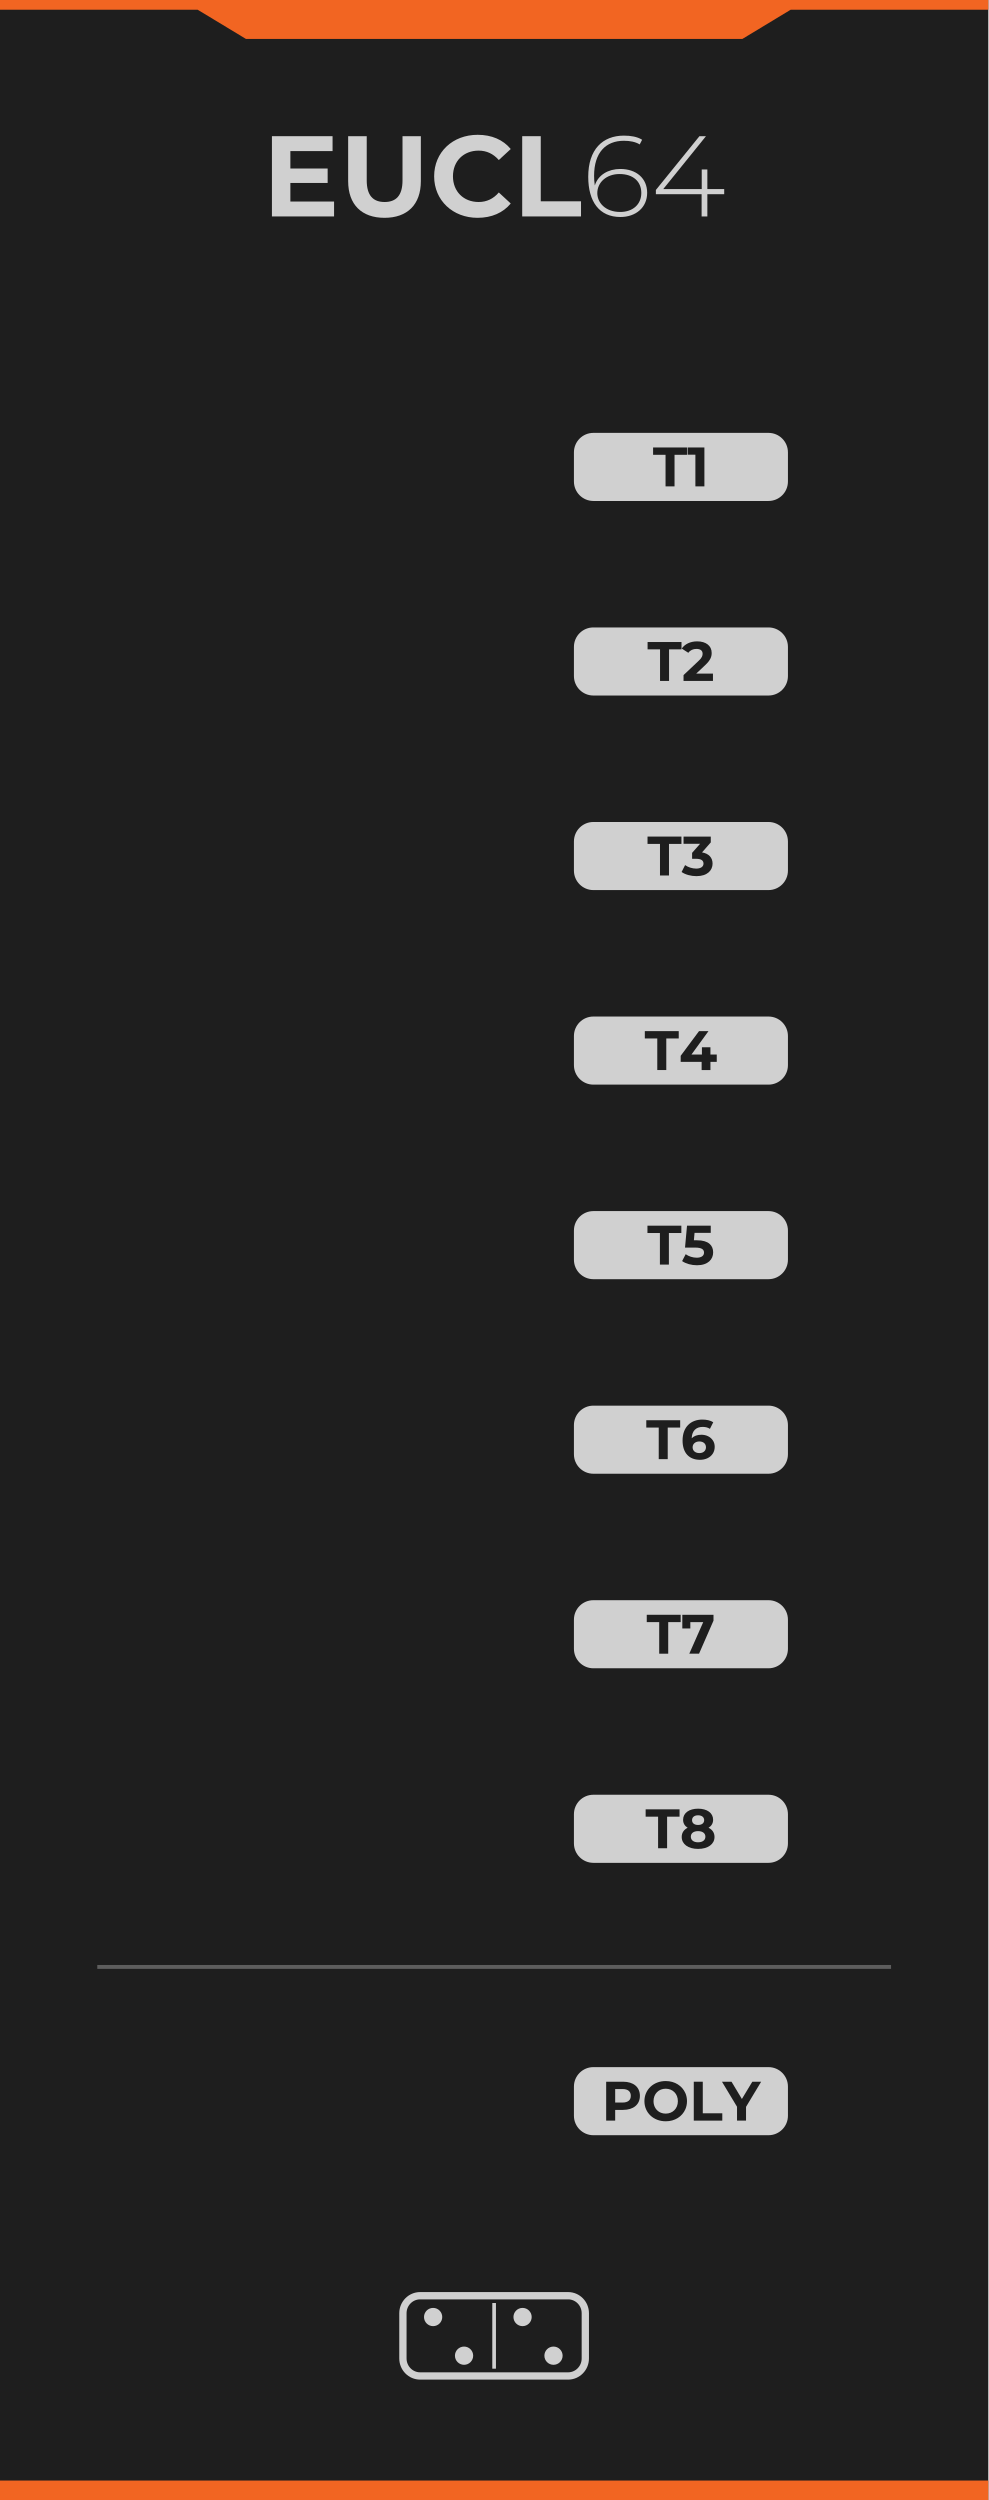
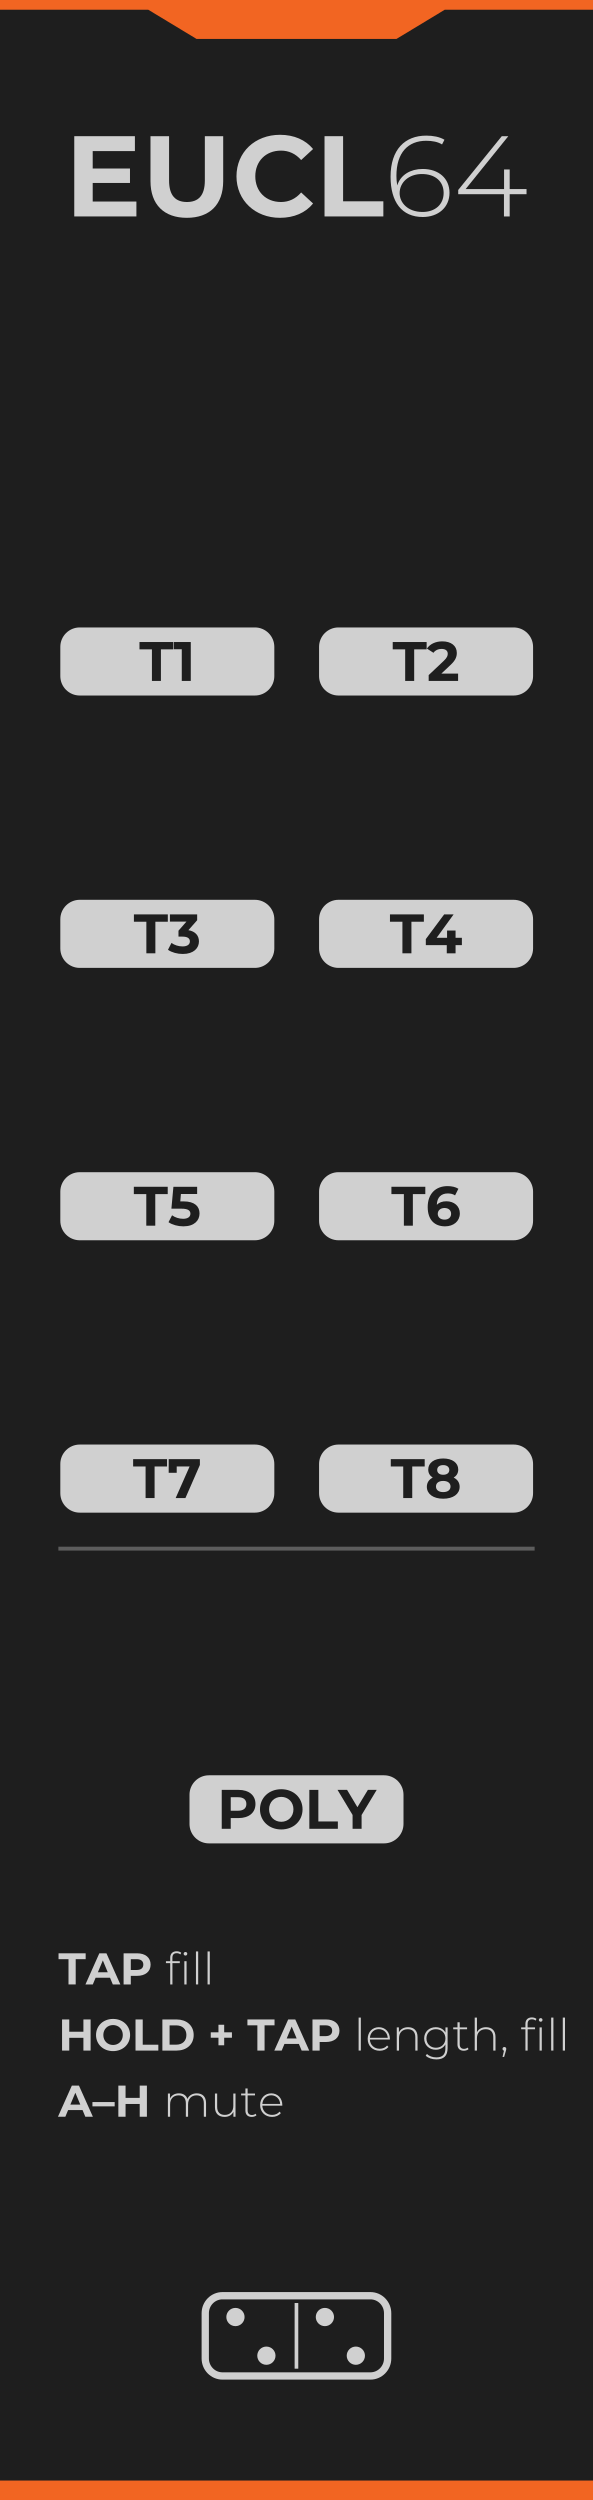
- <svg xmlns="http://www.w3.org/2000/svg" width="50.8mm" height="128.5mm" viewBox="0 0 50.8 128.5">
-   <rect width="50.8" height="128.5" fill="#1e1e1e" />
-   <polygon points="     0,0 50.8,0 50.8,0.5     40.64,0.5 38.16,2.0 12.64,2.0 10.16,0.5     0,0.5   " fill="#f26522" />
-   <rect x="0" y="127.5" width="50.8" height="1.0" fill="#f26522" />
+ <svg xmlns="http://www.w3.org/2000/svg" width="30.48mm" height="128.5mm" viewBox="0 0 30.48 128.5">
+   <rect width="30.48" height="128.5" fill="#1e1e1e" />
+   <polygon points="0,0 30.48,0 30.48,0.5 22.86,0.5 20.38,2.0 10.10,2.0 7.62,0.5 0,0.5" fill="#f26522" />
+   <rect x="0" y="127.5" width="30.48" height="1.0" fill="#f26522" />
  <g id="title">
-     <path fill="#d0d0d0" fill-rule="evenodd" d="M13.977 11.125H17.171V10.359H14.925V9.404H16.841V8.662H14.925V7.766H17.094V7.0H13.977Z" />
-     <path fill="#d0d0d0" fill-rule="evenodd" d="M19.763 11.196C20.934 11.196 21.632 10.52 21.632 9.31V7.0H20.689V9.275C20.689 10.06 20.351 10.383 19.769 10.383C19.188 10.383 18.85 10.06 18.85 9.275V7.0H17.895V9.31C17.895 10.52 18.593 11.196 19.763 11.196Z" />
-     <path fill="#d0d0d0" fill-rule="evenodd" d="M24.548 11.196C25.271 11.196 25.859 10.938 26.252 10.459L25.639 9.893C25.356 10.223 25.01 10.383 24.602 10.383C23.832 10.383 23.282 9.848 23.282 9.062C23.282 8.277 23.832 7.742 24.602 7.742C25.01 7.742 25.356 7.904 25.639 8.226L26.252 7.66C25.859 7.181 25.269 6.929 24.554 6.929C23.266 6.929 22.315 7.821 22.315 9.062C22.315 10.304 23.276 11.196 24.548 11.196Z" />
-     <path fill="#d0d0d0" fill-rule="evenodd" d="M26.841 11.125H29.864V10.347H27.795V7.0H26.841Z" />
-     <path fill="#d0d0d0" fill-rule="evenodd" d="M31.891 11.154C32.681 11.154 33.264 10.665 33.264 9.911C33.264 9.169 32.71 8.685 31.885 8.685C31.261 8.685 30.743 8.992 30.573 9.534C30.543 9.346 30.536 9.163 30.536 9.039C30.536 7.837 31.141 7.236 32.068 7.236C32.382 7.236 32.669 7.291 32.881 7.424L33.005 7.183C32.753 7.026 32.421 6.971 32.068 6.971C30.972 6.971 30.235 7.684 30.235 9.086C30.235 10.371 30.807 11.154 31.891 11.154ZM31.879 10.895C31.113 10.895 30.701 10.412 30.701 9.929C30.701 9.375 31.172 8.945 31.844 8.945C32.543 8.945 32.963 9.328 32.963 9.917C32.963 10.506 32.527 10.895 31.879 10.895Z" />
-     <path fill="#d0d0d0" fill-rule="evenodd" d="M33.712 9.982H36.063V11.125H36.358V9.982H37.224V9.717H36.358V8.709H36.069V9.717H34.092L36.287 7.0H35.951L33.712 9.764Z" />
+     <path fill="#d0d0d0" fill-rule="evenodd" d="M3.817 11.125H7.011V10.359H4.765V9.404H6.681V8.662H4.765V7.766H6.934V7.0H3.817Z" />
+     <path fill="#d0d0d0" fill-rule="evenodd" d="M9.603 11.196C10.774 11.196 11.472 10.52 11.472 9.31V7.0H10.529V9.275C10.529 10.06 10.191 10.383 9.609 10.383C9.028 10.383 8.69 10.06 8.69 9.275V7.0H7.735V9.31C7.735 10.52 8.433 11.196 9.603 11.196Z" />
+     <path fill="#d0d0d0" fill-rule="evenodd" d="M14.388 11.196C15.111 11.196 15.707 10.938 16.092 10.459L15.479 9.893C15.196 10.219 14.85 10.383 14.442 10.383C13.664 10.383 13.122 9.84 13.122 9.062C13.122 8.285 13.664 7.742 14.442 7.742C14.85 7.742 15.196 7.904 15.479 8.226L16.092 7.66C15.707 7.189 15.109 6.929 14.394 6.929C13.106 6.929 12.155 7.821 12.155 9.062C12.155 10.304 13.116 11.196 14.388 11.196Z" />
+     <path fill="#d0d0d0" fill-rule="evenodd" d="M16.681 11.125H19.704V10.347H17.635V7.0H16.681Z" />
+     <path fill="#d0d0d0" fill-rule="evenodd" d="M21.731 11.154C22.521 11.154 23.104 10.665 23.104 9.911C23.104 9.169 22.55 8.685 21.725 8.685C21.097 8.685 20.582 8.992 20.417 9.534C20.385 9.345 20.376 9.165 20.376 9.039C20.376 7.837 20.981 7.236 21.908 7.236C22.222 7.236 22.509 7.291 22.721 7.424L22.845 7.183C22.593 7.033 22.261 6.971 21.908 6.971C20.812 6.971 20.075 7.684 20.075 9.086C20.075 10.375 20.647 11.154 21.731 11.154ZM21.719 10.895C20.953 10.895 20.541 10.412 20.541 9.929C20.541 9.375 21.012 8.945 21.684 8.945C22.375 8.945 22.803 9.328 22.803 9.917C22.803 10.514 22.363 10.895 21.719 10.895Z" />
+     <path fill="#d0d0d0" fill-rule="evenodd" d="M23.552 9.982H25.903V11.125H26.198V9.982H27.064V9.717H26.198V8.709H25.909V9.717H23.935L26.127 7.0H25.791L23.552 9.764Z" />
  </g>
-   <rect x="29.5" y="22.25" width="11" height="3.5" rx="1.0" fill="#d0d0d0" />
-   <g transform="translate(29.5, 0)">
-     <path fill="#1e1e1e" fill-rule="evenodd" d="M4.709 25.0H5.171V23.377H5.811V23.0H4.069V23.377H4.709Z" />
-     <path fill="#1e1e1e" fill-rule="evenodd" d="M6.243 25.0H6.706V23.0H5.843V23.371H6.243Z" />
-   </g>
-   <rect x="29.5" y="32.25" width="11" height="3.5" rx="1.0" fill="#d0d0d0" />
-   <g transform="translate(29.5, 0)">
-     <path fill="#1e1e1e" fill-rule="evenodd" d="M4.426 35.0H4.889V33.377H5.529V33.0H3.786V33.377H4.426Z" />
-     <path fill="#1e1e1e" fill-rule="evenodd" d="M5.634 35.0H7.146V34.623H6.285L6.746 34.189C7.026 33.926 7.08 33.751 7.08 33.557C7.08 33.191 6.783 32.966 6.337 32.966C5.979 32.966 5.695 33.109 5.543 33.337L5.88 33.554C5.979 33.417 6.127 33.354 6.294 33.354C6.504 33.354 6.614 33.443 6.614 33.603C6.614 33.694 6.589 33.806 6.406 33.971L5.634 34.7Z" />
-   </g>
-   <rect x="29.5" y="42.25" width="11" height="3.5" rx="1.0" fill="#d0d0d0" />
-   <g transform="translate(29.5, 0)">
-     <path fill="#1e1e1e" fill-rule="evenodd" d="M4.423 45.0H4.886V43.377H5.526V43.0H3.783V43.377H4.423Z" />
-     <path fill="#1e1e1e" fill-rule="evenodd" d="M6.297 45.034C6.869 45.034 7.126 44.726 7.126 44.389C7.126 44.094 6.942 43.872 6.584 43.813L7.034 43.3V43.0H5.634V43.371H6.485L6.074 43.837V44.143H6.286C6.549 44.143 6.66 44.236 6.66 44.389C6.66 44.549 6.518 44.646 6.286 44.646C6.08 44.646 5.867 44.576 5.714 44.466L5.534 44.82C5.725 44.957 6.019 45.034 6.297 45.034Z" />
-   </g>
-   <rect x="29.5" y="52.25" width="11" height="3.5" rx="1.0" fill="#d0d0d0" />
-   <g transform="translate(29.5, 0)">
-     <path fill="#1e1e1e" fill-rule="evenodd" d="M4.284 55.0H4.747V53.377H5.387V53.0H3.644V53.377H4.284Z" />
-     <path fill="#1e1e1e" fill-rule="evenodd" d="M5.487 54.58H6.564V55.0H7.016V54.58H7.341V54.203H7.016V53.829H6.579V54.203H6.041L6.916 53.0H6.43L5.487 54.269Z" />
-   </g>
-   <rect x="29.5" y="62.25" width="11" height="3.5" rx="1.0" fill="#d0d0d0" />
-   <g transform="translate(29.5, 0)">
-     <path fill="#1e1e1e" fill-rule="evenodd" d="M4.419 65.0H4.881V63.377H5.521V63.0H3.779V63.377H4.419Z" />
-     <path fill="#1e1e1e" fill-rule="evenodd" d="M6.324 65.034C6.896 65.034 7.156 64.726 7.156 64.371C7.156 64.017 6.924 63.751 6.33 63.751H6.166L6.2 63.371H7.033V63.0H5.813L5.71 64.126H6.221C6.587 64.126 6.687 64.231 6.687 64.386C6.687 64.55 6.545 64.646 6.313 64.646C6.107 64.646 5.897 64.576 5.744 64.466L5.561 64.82C5.756 64.957 6.046 65.034 6.324 65.034Z" />
-   </g>
-   <rect x="29.5" y="72.25" width="11" height="3.5" rx="1.0" fill="#d0d0d0" />
-   <g transform="translate(29.5, 0)">
-     <path fill="#1e1e1e" fill-rule="evenodd" d="M4.359 75.0H4.821V73.377H5.461V73.0H3.719V73.377H4.359Z" />
-     <path fill="#1e1e1e" fill-rule="evenodd" d="M6.479 75.034C6.621 75.034 6.75 75.007 6.863 74.953C7.09 74.844 7.236 74.639 7.236 74.369C7.236 74.243 7.205 74.133 7.143 74.04C7.019 73.853 6.806 73.746 6.547 73.746C6.34 73.746 6.172 73.807 6.054 73.926L6.054 73.908C6.074 73.535 6.286 73.343 6.616 73.343C6.753 73.343 6.88 73.367 6.99 73.443L7.161 73.103C7.02 73.011 6.818 72.966 6.604 72.966C6.004 72.966 5.584 73.351 5.584 74.043C5.584 74.689 5.93 75.034 6.479 75.034ZM6.453 74.689C6.23 74.689 6.101 74.563 6.101 74.391C6.101 74.214 6.241 74.091 6.447 74.091C6.653 74.091 6.787 74.209 6.787 74.391C6.787 74.569 6.647 74.689 6.453 74.689Z" />
-   </g>
-   <rect x="29.5" y="82.25" width="11" height="3.5" rx="1.0" fill="#d0d0d0" />
-   <g transform="translate(29.5, 0)">
-     <path fill="#1e1e1e" fill-rule="evenodd" d="M4.383 85.0H4.846V83.377H5.486V83.0H3.743V83.377H4.383Z" />
-     <path fill="#1e1e1e" fill-rule="evenodd" d="M5.929 85.0H6.431L7.174 83.3V83.0H5.571V83.703H5.983V83.377H6.646Z" />
-   </g>
-   <rect x="29.5" y="92.25" width="11" height="3.5" rx="1.0" fill="#d0d0d0" />
-   <g transform="translate(29.5, 0)">
-     <path fill="#1e1e1e" fill-rule="evenodd" d="M4.326 95.0H4.789V93.377H5.429V93.0H3.686V93.377H4.326Z" />
-     <path fill="#1e1e1e" fill-rule="evenodd" d="M6.38 95.034C6.889 95.034 7.226 94.791 7.226 94.42C7.226 94.205 7.114 94.044 6.92 93.947C7.069 93.855 7.154 93.715 7.154 93.537C7.154 93.183 6.843 92.966 6.38 92.966C5.929 92.966 5.611 93.183 5.611 93.537C5.611 93.715 5.696 93.855 5.845 93.947C5.652 94.044 5.54 94.204 5.54 94.42C5.54 94.791 5.877 95.034 6.38 95.034ZM6.38 93.803C6.19 93.803 6.071 93.71 6.071 93.557C6.071 93.397 6.197 93.306 6.38 93.306C6.567 93.306 6.694 93.397 6.694 93.557C6.694 93.71 6.574 93.803 6.38 93.803ZM6.38 94.694C6.151 94.694 6.009 94.585 6.009 94.406C6.009 94.227 6.151 94.12 6.38 94.12C6.612 94.12 6.757 94.227 6.757 94.406C6.757 94.585 6.612 94.694 6.38 94.694Z" />
-   </g>
-   <rect x="5.0" y="101.0" width="40.8" height="0.2" fill="#d0d0d0" opacity="0.35" />
-   <rect x="29.5" y="106.25" width="11" height="3.5" rx="1.0" fill="#d0d0d0" />
-   <g transform="translate(29.5, 0)">
-     <path fill="#1e1e1e" fill-rule="evenodd" d="M1.657 109.0H2.12V108.449H2.523C3.06 108.449 3.391 108.171 3.391 107.726C3.391 107.274 3.06 107.0 2.523 107.0H1.657ZM2.497 107.377C2.783 107.377 2.923 107.505 2.923 107.726C2.923 107.943 2.783 108.071 2.497 108.071H2.12V107.377Z" />
-     <path fill="#1e1e1e" fill-rule="evenodd" d="M4.72 109.034C5.189 109.034 5.563 108.793 5.729 108.413C5.84 108.158 5.838 107.835 5.729 107.587C5.563 107.213 5.191 106.966 4.717 106.966C4.092 106.966 3.623 107.406 3.623 108.0C3.623 108.594 4.088 109.034 4.72 109.034ZM4.717 108.64C4.628 108.64 4.545 108.625 4.469 108.594C4.24 108.503 4.091 108.28 4.091 108.0C4.091 107.619 4.359 107.36 4.717 107.36C5.075 107.36 5.343 107.619 5.343 108.0C5.343 108.381 5.075 108.64 4.717 108.64Z" />
-     <path fill="#1e1e1e" fill-rule="evenodd" d="M6.16 109.0H7.626V108.623H6.623V107.0H6.16Z" />
-     <path fill="#1e1e1e" fill-rule="evenodd" d="M8.383 109.0H8.846V108.292L9.623 107.0H9.169L8.633 107.888L8.1 107.0H7.609L8.383 108.287Z" />
-   </g>
-   <g transform="translate(20.71,118.0) scale(0.75)">
+   <rect x="3.10" y="32.25" width="11" height="3.5" rx="1" fill="#d0d0d0" />
+   <path fill="#1e1e1e" fill-rule="evenodd" d="M7.809 35.0H8.271V33.377H8.911V33.0H7.169V33.377H7.809Z" />
+   <path fill="#1e1e1e" fill-rule="evenodd" d="M9.343 35.0H9.806V33.0H8.943V33.371H9.343Z" />
+   <rect x="16.40" y="32.25" width="11" height="3.5" rx="1" fill="#d0d0d0" />
+   <path fill="#1e1e1e" fill-rule="evenodd" d="M20.826 35.0H21.289V33.377H21.929V33.0H20.186V33.377H20.826Z" />
+   <path fill="#1e1e1e" fill-rule="evenodd" d="M22.034 35.0H23.546V34.623H22.686L23.146 34.189C23.426 33.931 23.48 33.751 23.48 33.557C23.48 33.191 23.183 32.966 22.737 32.966C22.375 32.966 22.099 33.109 21.943 33.337L22.28 33.554C22.375 33.417 22.523 33.354 22.694 33.354C22.904 33.354 23.014 33.447 23.014 33.603C23.014 33.698 22.985 33.804 22.806 33.971L22.034 34.7Z" />
+   <rect x="3.10" y="46.25" width="11" height="3.5" rx="1" fill="#d0d0d0" />
+   <path fill="#1e1e1e" fill-rule="evenodd" d="M7.523 49.0H7.986V47.377H8.626V47.0H6.883V47.377H7.523Z" />
+   <path fill="#1e1e1e" fill-rule="evenodd" d="M9.397 49.034C9.963 49.034 10.226 48.726 10.226 48.389C10.226 48.091 10.041 47.872 9.683 47.811L10.134 47.3V47.0H8.734V47.371H9.583L9.174 47.837V48.143H9.386C9.649 48.143 9.76 48.24 9.76 48.389C9.76 48.552 9.618 48.646 9.386 48.646C9.176 48.646 8.967 48.58 8.814 48.466L8.634 48.82C8.829 48.957 9.115 49.034 9.397 49.034Z" />
+   <rect x="16.40" y="46.25" width="11" height="3.5" rx="1" fill="#d0d0d0" />
+   <path fill="#1e1e1e" fill-rule="evenodd" d="M20.684 49.0H21.147V47.377H21.787V47.0H20.044V47.377H20.684Z" />
+   <path fill="#1e1e1e" fill-rule="evenodd" d="M21.887 48.58H22.964V49.0H23.416V48.58H23.741V48.203H23.416V47.829H22.979V48.203H22.444L23.316 47.0H22.83L21.887 48.269Z" />
+   <rect x="3.10" y="60.25" width="11" height="3.5" rx="1" fill="#d0d0d0" />
+   <path fill="#1e1e1e" fill-rule="evenodd" d="M7.519 63.0H7.981V61.377H8.621V61.0H6.879V61.377H7.519Z" />
+   <path fill="#1e1e1e" fill-rule="evenodd" d="M9.424 63.034C9.996 63.034 10.256 62.726 10.256 62.371C10.256 62.017 10.019 61.751 9.43 61.751H9.267L9.299 61.371H10.133V61.0H8.913L8.81 62.126H9.321C9.681 62.126 9.787 62.231 9.787 62.386C9.787 62.55 9.645 62.646 9.413 62.646C9.207 62.646 8.997 62.58 8.844 62.466L8.661 62.82C8.856 62.957 9.146 63.034 9.424 63.034Z" />
+   <rect x="16.40" y="60.25" width="11" height="3.5" rx="1" fill="#d0d0d0" />
+   <path fill="#1e1e1e" fill-rule="evenodd" d="M20.759 63.0H21.221V61.377H21.861V61.0H20.119V61.377H20.759Z" />
+   <path fill="#1e1e1e" fill-rule="evenodd" d="M22.879 63.034C23.301 63.034 23.636 62.78 23.636 62.369C23.636 61.991 23.336 61.746 22.947 61.746C22.736 61.746 22.571 61.806 22.453 61.926C22.464 61.541 22.68 61.343 23.016 61.343C23.149 61.343 23.28 61.367 23.39 61.443L23.561 61.103C23.42 61.011 23.218 60.966 23.004 60.966C22.404 60.966 21.984 61.351 21.984 62.043C21.984 62.69 22.326 63.034 22.879 63.034ZM22.853 62.689C22.632 62.689 22.501 62.563 22.501 62.391C22.501 62.216 22.641 62.091 22.847 62.091C23.053 62.091 23.187 62.209 23.187 62.391C23.187 62.574 23.047 62.689 22.853 62.689Z" />
+   <rect x="3.10" y="74.25" width="11" height="3.5" rx="1" fill="#d0d0d0" />
+   <path fill="#1e1e1e" fill-rule="evenodd" d="M7.483 77.0H7.946V75.377H8.586V75.0H6.843V75.377H7.483Z" />
+   <path fill="#1e1e1e" fill-rule="evenodd" d="M9.029 77.0H9.531L10.274 75.3V75.0H8.671V75.703H9.083V75.377H9.746Z" />
+   <rect x="16.40" y="74.25" width="11" height="3.5" rx="1" fill="#d0d0d0" />
+   <path fill="#1e1e1e" fill-rule="evenodd" d="M20.726 77.0H21.189V75.377H21.829V75.0H20.086V75.377H20.726Z" />
+   <path fill="#1e1e1e" fill-rule="evenodd" d="M22.78 77.034C23.289 77.034 23.626 76.797 23.626 76.42C23.626 76.207 23.514 76.044 23.32 75.949C23.469 75.857 23.554 75.716 23.554 75.537C23.554 75.183 23.243 74.966 22.78 74.966C22.323 74.966 22.011 75.183 22.011 75.537C22.011 75.716 22.094 75.853 22.243 75.949C22.052 76.044 21.94 76.207 21.94 76.42C21.94 76.797 22.277 77.034 22.78 77.034ZM22.78 75.803C22.593 75.803 22.471 75.71 22.471 75.557C22.471 75.397 22.593 75.306 22.78 75.306C22.967 75.306 23.094 75.397 23.094 75.557C23.094 75.71 22.974 75.803 22.78 75.803ZM22.78 76.694C22.551 76.694 22.409 76.585 22.409 76.406C22.409 76.227 22.551 76.12 22.78 76.12C23.012 76.12 23.157 76.227 23.157 76.406C23.157 76.585 23.012 76.694 22.78 76.694Z" />
+   <rect x="9.74" y="91.25" width="11" height="3.5" rx="1" fill="#d0d0d0" />
+   <path fill="#1e1e1e" fill-rule="evenodd" d="M11.397 94.0H11.86V93.449H12.263C12.794 93.449 13.131 93.171 13.131 92.726C13.131 92.274 12.794 92.0 12.263 92.0H11.397ZM11.86 93.071V92.377H12.237C12.519 92.377 12.663 92.505 12.663 92.726C12.663 92.943 12.519 93.071 12.237 93.071Z" />
+   <path fill="#1e1e1e" fill-rule="evenodd" d="M14.457 94.034C15.09 94.034 15.551 93.594 15.551 93.0C15.551 92.406 15.09 91.966 14.457 91.966C13.825 91.966 13.363 92.406 13.363 93.0C13.363 93.594 13.825 94.034 14.457 94.034ZM14.457 93.64C14.103 93.64 13.831 93.377 13.831 93.0C13.831 92.623 14.103 92.36 14.457 92.36C14.811 92.36 15.083 92.623 15.083 93.0C15.083 93.377 14.811 93.64 14.457 93.64Z" />
+   <path fill="#1e1e1e" fill-rule="evenodd" d="M15.9 94.0H17.366V93.623H16.363V92.0H15.9Z" />
+   <path fill="#1e1e1e" fill-rule="evenodd" d="M18.123 94.0H18.586V93.291L19.363 92.0H18.909L18.371 92.889L17.84 92.0H17.349L18.123 93.289Z" />
+   <rect x="3.0" y="79.50" width="24.48" height="0.2" fill="#d0d0d0" opacity="0.35" />
+   <path fill="#d0d0d0" fill-rule="evenodd" d="M3.521 102.0H3.891V100.702H4.403V100.4H3.009V100.702H3.521Z" />
+   <path fill="#d0d0d0" fill-rule="evenodd" d="M4.392 102.0H4.771L4.913 101.657H5.656L5.798 102.0H6.186L5.471 100.4H5.105ZM5.03 101.376 5.286 100.766 5.539 101.376Z" />
+   <path fill="#d0d0d0" fill-rule="evenodd" d="M6.353 102.0H6.723V101.559H7.046C7.471 101.559 7.741 101.337 7.741 100.981C7.741 100.619 7.471 100.4 7.046 100.4H6.353ZM6.723 101.257V100.702H7.025C7.251 100.702 7.366 100.804 7.366 100.981C7.366 101.154 7.251 101.257 7.025 101.257Z" />
+   <path fill="#d0d0d0" fill-rule="evenodd" d="M8.749 102.0H8.863V100.905H9.242V100.807H8.861V100.633C8.861 100.473 8.935 100.393 9.085 100.393C9.159 100.393 9.221 100.415 9.27 100.459L9.315 100.373C9.261 100.321 9.168 100.295 9.08 100.295C8.867 100.295 8.749 100.426 8.749 100.624V100.807H8.529V100.905H8.749Z" />
+   <path fill="#d0d0d0" fill-rule="evenodd" d="M9.533 100.517C9.587 100.517 9.626 100.475 9.626 100.423C9.626 100.371 9.584 100.331 9.533 100.331C9.481 100.331 9.439 100.373 9.439 100.425C9.439 100.474 9.481 100.517 9.533 100.517ZM9.475 102.0H9.59V100.807H9.475Z" />
+   <path fill="#d0d0d0" fill-rule="evenodd" d="M10.072 102.0H10.186V100.304H10.072Z" />
+   <path fill="#d0d0d0" fill-rule="evenodd" d="M10.669 102.0H10.783V100.304H10.669Z" />
+   <path fill="#d0d0d0" fill-rule="evenodd" d="M4.287 105.4H4.657V103.8H4.287V104.431H3.56V103.8H3.19V105.4H3.56V104.744H4.287Z" />
+   <path fill="#d0d0d0" fill-rule="evenodd" d="M5.811 105.427C6.317 105.427 6.687 105.075 6.687 104.6C6.687 104.125 6.317 103.773 5.811 103.773C5.306 103.773 4.936 104.125 4.936 104.6C4.936 105.075 5.306 105.427 5.811 105.427ZM5.811 105.112C5.528 105.112 5.311 104.902 5.311 104.6C5.311 104.298 5.528 104.088 5.811 104.088C6.095 104.088 6.312 104.298 6.312 104.6C6.312 104.902 6.095 105.112 5.811 105.112Z" />
+   <path fill="#d0d0d0" fill-rule="evenodd" d="M6.966 105.4H8.138V105.098H7.336V103.8H6.966Z" />
+   <path fill="#d0d0d0" fill-rule="evenodd" d="M8.346 105.4H9.073C9.594 105.4 9.955 105.085 9.955 104.6C9.955 104.115 9.594 103.8 9.073 103.8H8.346ZM8.717 105.096V104.104H9.055C9.375 104.104 9.581 104.294 9.581 104.6C9.581 104.906 9.375 105.096 9.055 105.096Z" />
+   <path fill="#d0d0d0" fill-rule="evenodd" d="M11.229 105.128H11.523V104.739H11.921V104.461H11.523V104.072H11.229V104.461H10.833V104.739H11.229Z" />
+   <path fill="#d0d0d0" fill-rule="evenodd" d="M13.229 105.4H13.599V104.102H14.111V103.8H12.717V104.102H13.229Z" />
+   <path fill="#d0d0d0" fill-rule="evenodd" d="M14.099 105.4H14.479L14.621 105.057H15.363L15.505 105.4H15.894L15.178 103.8H14.813ZM14.737 104.776 14.993 104.166 15.247 104.776Z" />
+   <path fill="#d0d0d0" fill-rule="evenodd" d="M16.061 105.4H16.431V104.959H16.753C17.178 104.959 17.448 104.737 17.448 104.381C17.448 104.019 17.178 103.8 16.753 103.8H16.061ZM16.431 104.657V104.102H16.733C16.958 104.102 17.073 104.204 17.073 104.381C17.073 104.554 16.958 104.657 16.733 104.657Z" />
+   <path fill="#d0d0d0" fill-rule="evenodd" d="M18.433 105.4H18.547V103.704H18.433Z" />
+   <path fill="#d0d0d0" fill-rule="evenodd" d="M19.514 105.409C19.697 105.409 19.858 105.343 19.965 105.215L19.898 105.139C19.807 105.252 19.669 105.306 19.517 105.306C19.233 105.306 19.025 105.114 19.011 104.831H20.038C20.038 104.822 20.04 104.808 20.04 104.799C20.04 104.442 19.795 104.198 19.471 104.198C19.142 104.198 18.899 104.447 18.899 104.803C18.899 105.155 19.153 105.409 19.514 105.409ZM19.014 104.742C19.032 104.486 19.219 104.298 19.471 104.298C19.722 104.298 19.912 104.486 19.93 104.742Z" />
+   <path fill="#d0d0d0" fill-rule="evenodd" d="M20.394 105.4H20.509V104.765C20.509 104.481 20.681 104.301 20.961 104.301C21.205 104.301 21.347 104.444 21.347 104.712V105.4H21.462V104.703C21.462 104.368 21.267 104.198 20.977 104.198C20.752 104.198 20.586 104.298 20.504 104.463V104.207H20.394Z" />
+   <path fill="#d0d0d0" fill-rule="evenodd" d="M22.429 105.853C22.813 105.853 23.007 105.671 23.007 105.272V104.207H22.897V104.477C22.803 104.3 22.616 104.198 22.397 104.198C22.058 104.198 21.802 104.433 21.802 104.776C21.802 105.119 22.058 105.357 22.397 105.357C22.613 105.357 22.798 105.256 22.893 105.082V105.286C22.893 105.603 22.743 105.75 22.426 105.75C22.234 105.75 22.063 105.686 21.944 105.576L21.882 105.663C22.004 105.785 22.212 105.853 22.429 105.853ZM22.406 105.254C22.127 105.254 21.919 105.059 21.919 104.776C21.919 104.493 22.127 104.301 22.406 104.301C22.689 104.301 22.895 104.493 22.895 104.776C22.895 105.059 22.689 105.254 22.406 105.254Z" />
+   <path fill="#d0d0d0" fill-rule="evenodd" d="M23.839 105.409C23.93 105.409 24.022 105.382 24.083 105.325L24.035 105.245C23.987 105.289 23.925 105.311 23.85 105.311C23.704 105.311 23.629 105.226 23.629 105.073V104.305H24.008V104.207H23.629V103.946H23.514V104.207H23.295V104.305H23.514V105.085C23.514 105.286 23.629 105.409 23.839 105.409Z" />
+   <path fill="#d0d0d0" fill-rule="evenodd" d="M24.401 105.4H24.515V104.765C24.515 104.481 24.688 104.301 24.968 104.301C25.212 104.301 25.354 104.444 25.354 104.712V105.4H25.469V104.703C25.469 104.368 25.274 104.198 24.984 104.198C24.762 104.198 24.598 104.294 24.515 104.456V103.704H24.401Z" />
+   <path fill="#d0d0d0" fill-rule="evenodd" d="M25.83 105.727H25.912L26.001 105.416C26.013 105.367 26.022 105.344 26.022 105.311C26.022 105.259 25.984 105.215 25.926 105.215C25.871 105.215 25.83 105.256 25.83 105.311C25.83 105.36 25.859 105.395 25.905 105.405Z" />
+   <path fill="#d0d0d0" fill-rule="evenodd" d="M27.007 105.4H27.121V104.305H27.501V104.207H27.119V104.033C27.119 103.873 27.194 103.793 27.343 103.793C27.418 103.793 27.479 103.815 27.528 103.859L27.574 103.773C27.519 103.721 27.427 103.695 27.338 103.695C27.125 103.695 27.007 103.826 27.007 104.024V104.207H26.787V104.305H27.007Z" />
+   <path fill="#d0d0d0" fill-rule="evenodd" d="M27.791 103.917C27.846 103.917 27.885 103.875 27.885 103.823C27.885 103.771 27.843 103.731 27.791 103.731C27.739 103.731 27.697 103.773 27.697 103.825C27.697 103.874 27.739 103.917 27.791 103.917ZM27.734 105.4H27.848V104.207H27.734Z" />
+   <path fill="#d0d0d0" fill-rule="evenodd" d="M28.33 105.4H28.445V103.704H28.33Z" />
+   <path fill="#d0d0d0" fill-rule="evenodd" d="M28.927 105.4H29.041V103.704H28.927Z" />
+   <path fill="#d0d0d0" fill-rule="evenodd" d="M2.979 108.8H3.359L3.501 108.457H4.243L4.385 108.8H4.774L4.058 107.2H3.693ZM3.617 108.176 3.873 107.566 4.127 108.176Z" />
+   <path fill="#d0d0d0" fill-rule="evenodd" d="M4.751 108.267H5.894V108.046H4.751Z" />
+   <path fill="#d0d0d0" fill-rule="evenodd" d="M7.181 108.8H7.551V107.2H7.181V107.831H6.454V107.2H6.083V108.8H6.454V108.144H7.181Z" />
+   <path fill="#d0d0d0" fill-rule="evenodd" d="M8.63 108.8H8.744V108.165C8.744 107.881 8.909 107.701 9.181 107.701C9.415 107.701 9.553 107.844 9.553 108.112V108.8H9.667V108.165C9.667 107.881 9.833 107.701 10.104 107.701C10.339 107.701 10.477 107.844 10.477 108.112V108.8H10.591V108.103C10.591 107.768 10.405 107.598 10.115 107.598C9.884 107.598 9.712 107.712 9.633 107.886C9.569 107.694 9.41 107.598 9.197 107.598C8.98 107.598 8.819 107.696 8.739 107.861V107.607H8.63Z" />
+   <path fill="#d0d0d0" fill-rule="evenodd" d="M11.546 108.809C11.757 108.809 11.917 108.711 11.997 108.546V108.8H12.106V107.607H11.992V108.242C11.992 108.526 11.827 108.706 11.555 108.706C11.306 108.706 11.162 108.563 11.162 108.295V107.607H11.048V108.304C11.048 108.639 11.242 108.809 11.546 108.809Z" />
+   <path fill="#d0d0d0" fill-rule="evenodd" d="M12.938 108.809C13.03 108.809 13.122 108.782 13.183 108.725L13.135 108.645C13.086 108.689 13.024 108.711 12.95 108.711C12.803 108.711 12.728 108.626 12.728 108.473V107.705H13.107V107.607H12.728V107.346H12.614V107.607H12.394V107.705H12.614V108.485C12.614 108.686 12.728 108.809 12.938 108.809Z" />
+   <path fill="#d0d0d0" fill-rule="evenodd" d="M13.985 108.809C14.168 108.809 14.329 108.743 14.435 108.615L14.369 108.539C14.278 108.652 14.14 108.706 13.987 108.706C13.704 108.706 13.496 108.514 13.482 108.231H14.509C14.509 108.222 14.511 108.208 14.511 108.199C14.511 107.842 14.266 107.598 13.942 107.598C13.613 107.598 13.37 107.847 13.37 108.203C13.37 108.555 13.624 108.809 13.985 108.809ZM13.485 108.142C13.503 107.886 13.69 107.698 13.942 107.698C14.193 107.698 14.383 107.886 14.401 108.142Z" />
+   <g transform="translate(10.55,118.0) scale(0.75)">
    <rect x="0" y="0" width="12.5" height="5.5" rx="1.18" ry="1.2" fill="none" stroke="#d0d0d0" stroke-width="0.5" />
    <rect x="6.125" y="0.5" width="0.25" height="4.5" fill="#d0d0d0" />
    <circle cx="2.07" cy="1.46" r="0.625" fill="#d0d0d0" />
    <circle cx="4.19" cy="4.11" r="0.625" fill="#d0d0d0" />
    <circle cx="8.20" cy="1.46" r="0.625" fill="#d0d0d0" />
    <circle cx="10.32" cy="4.11" r="0.625" fill="#d0d0d0" />
  </g>
</svg>
